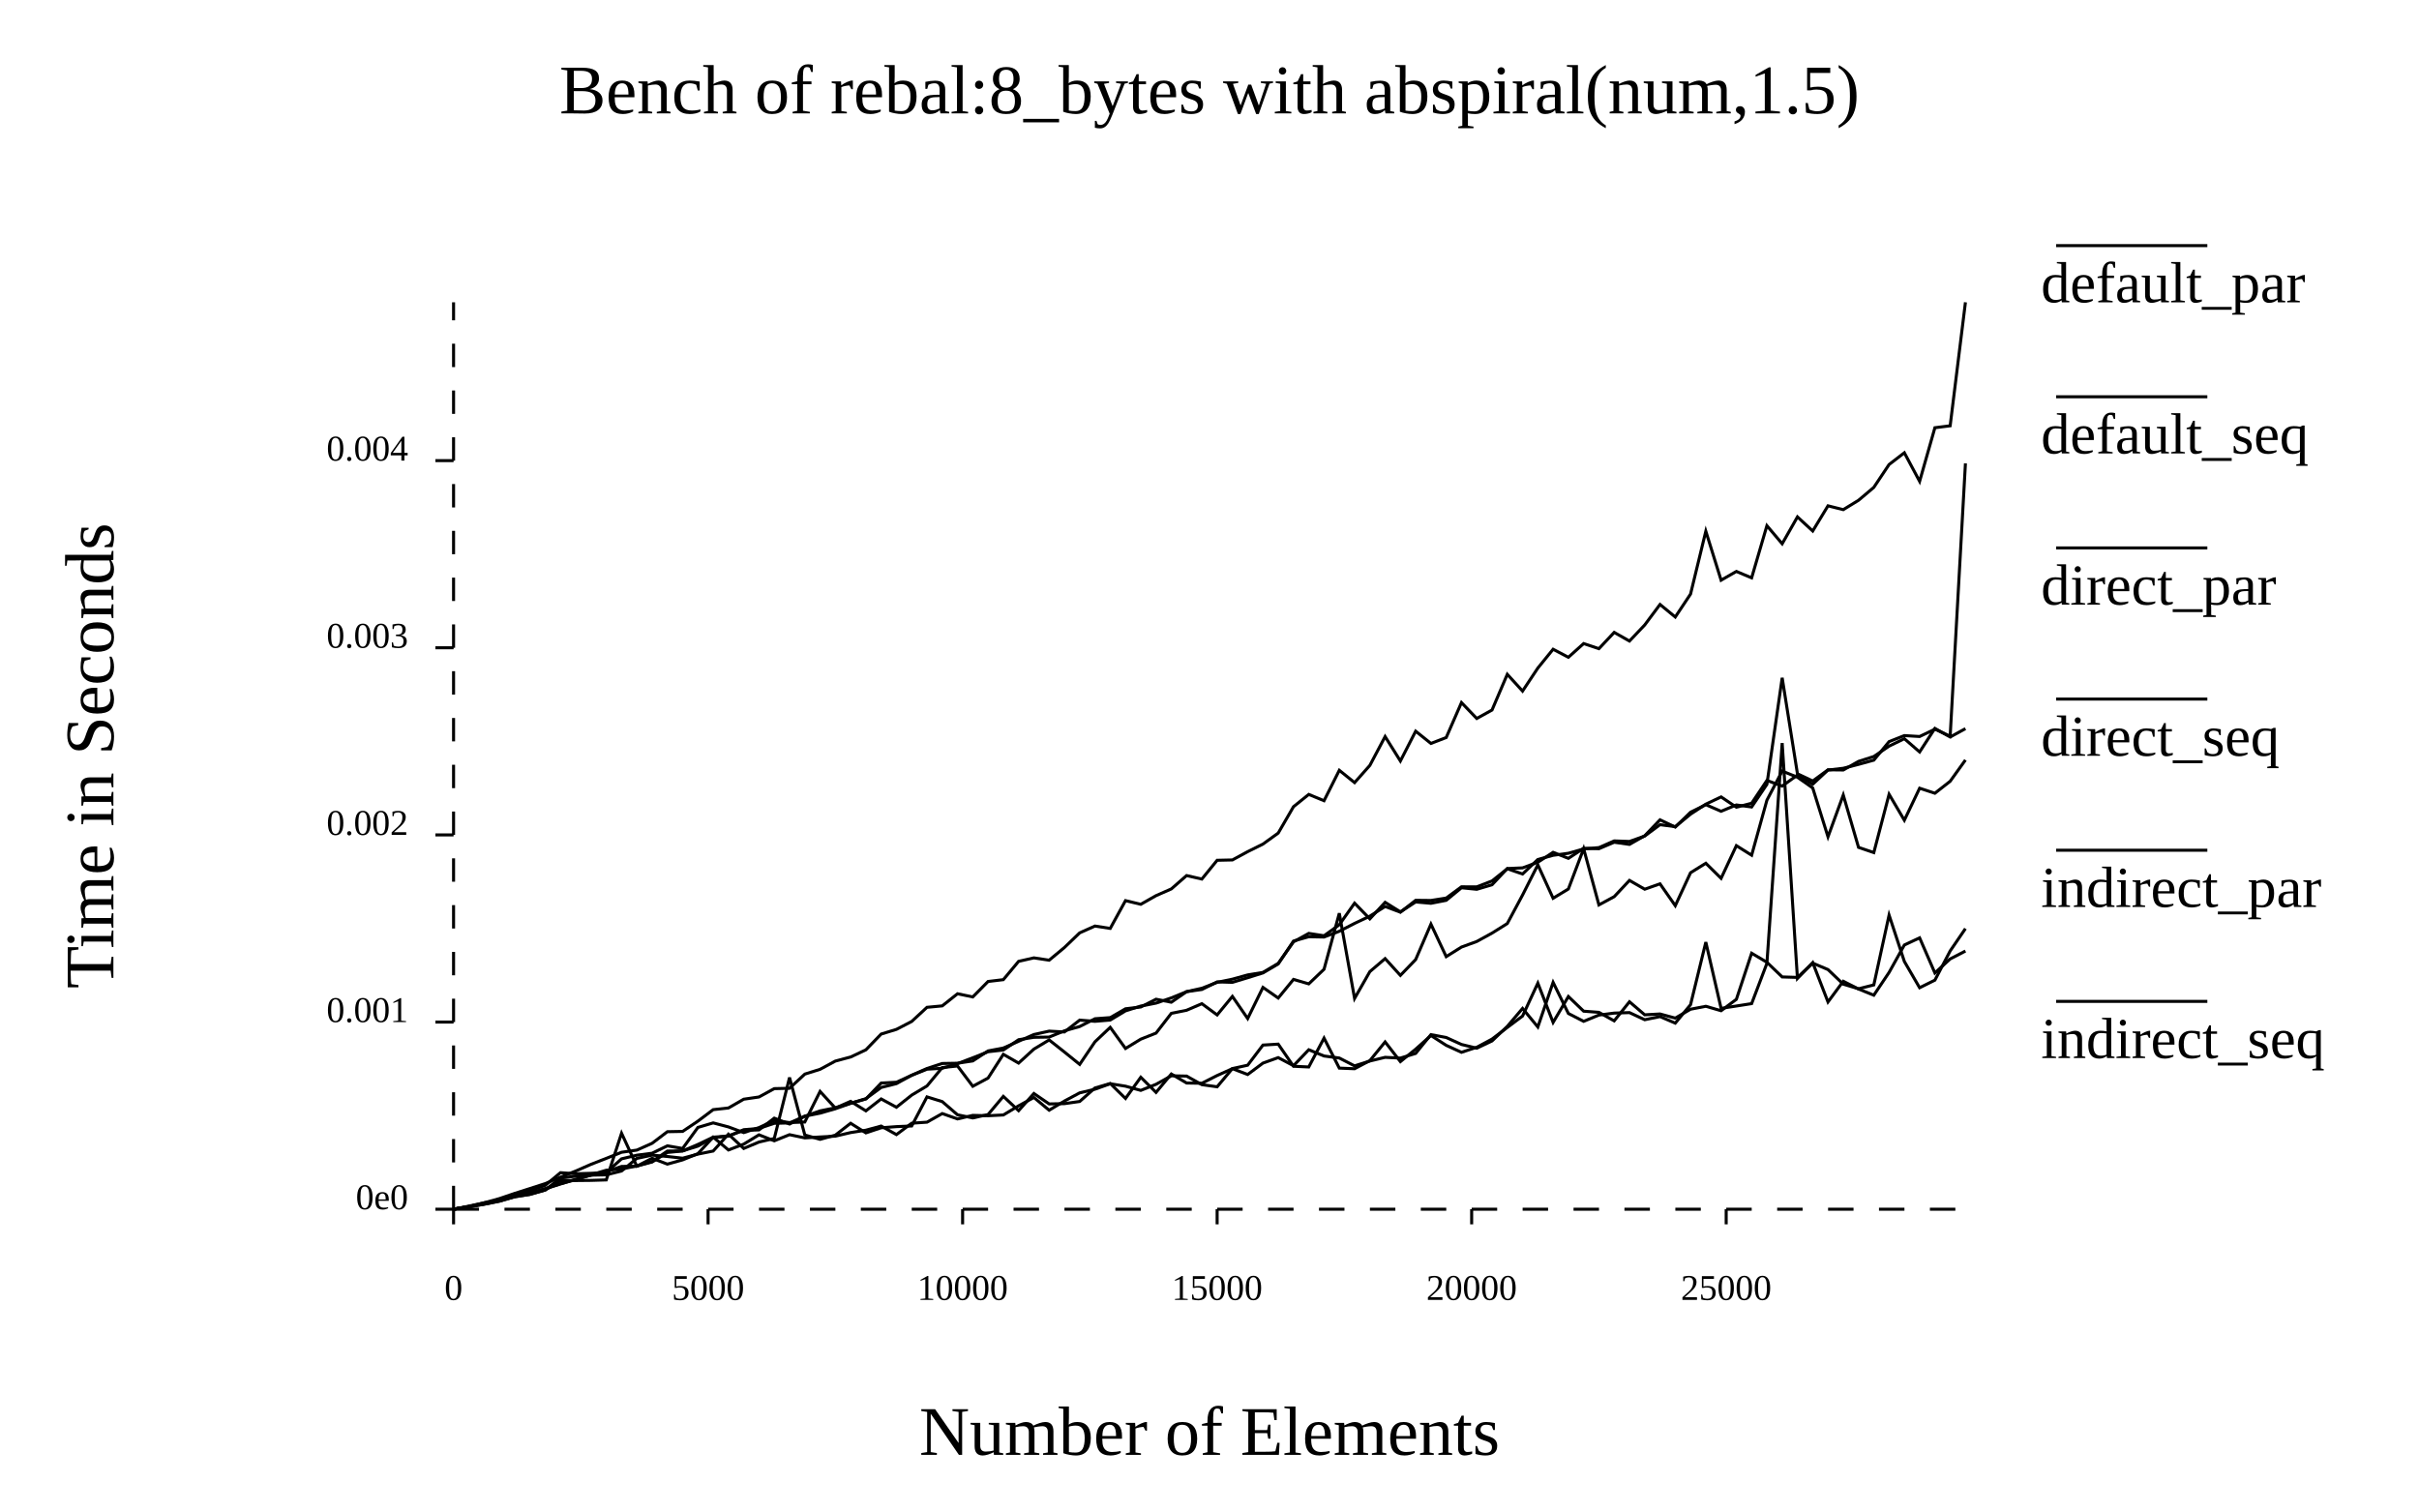
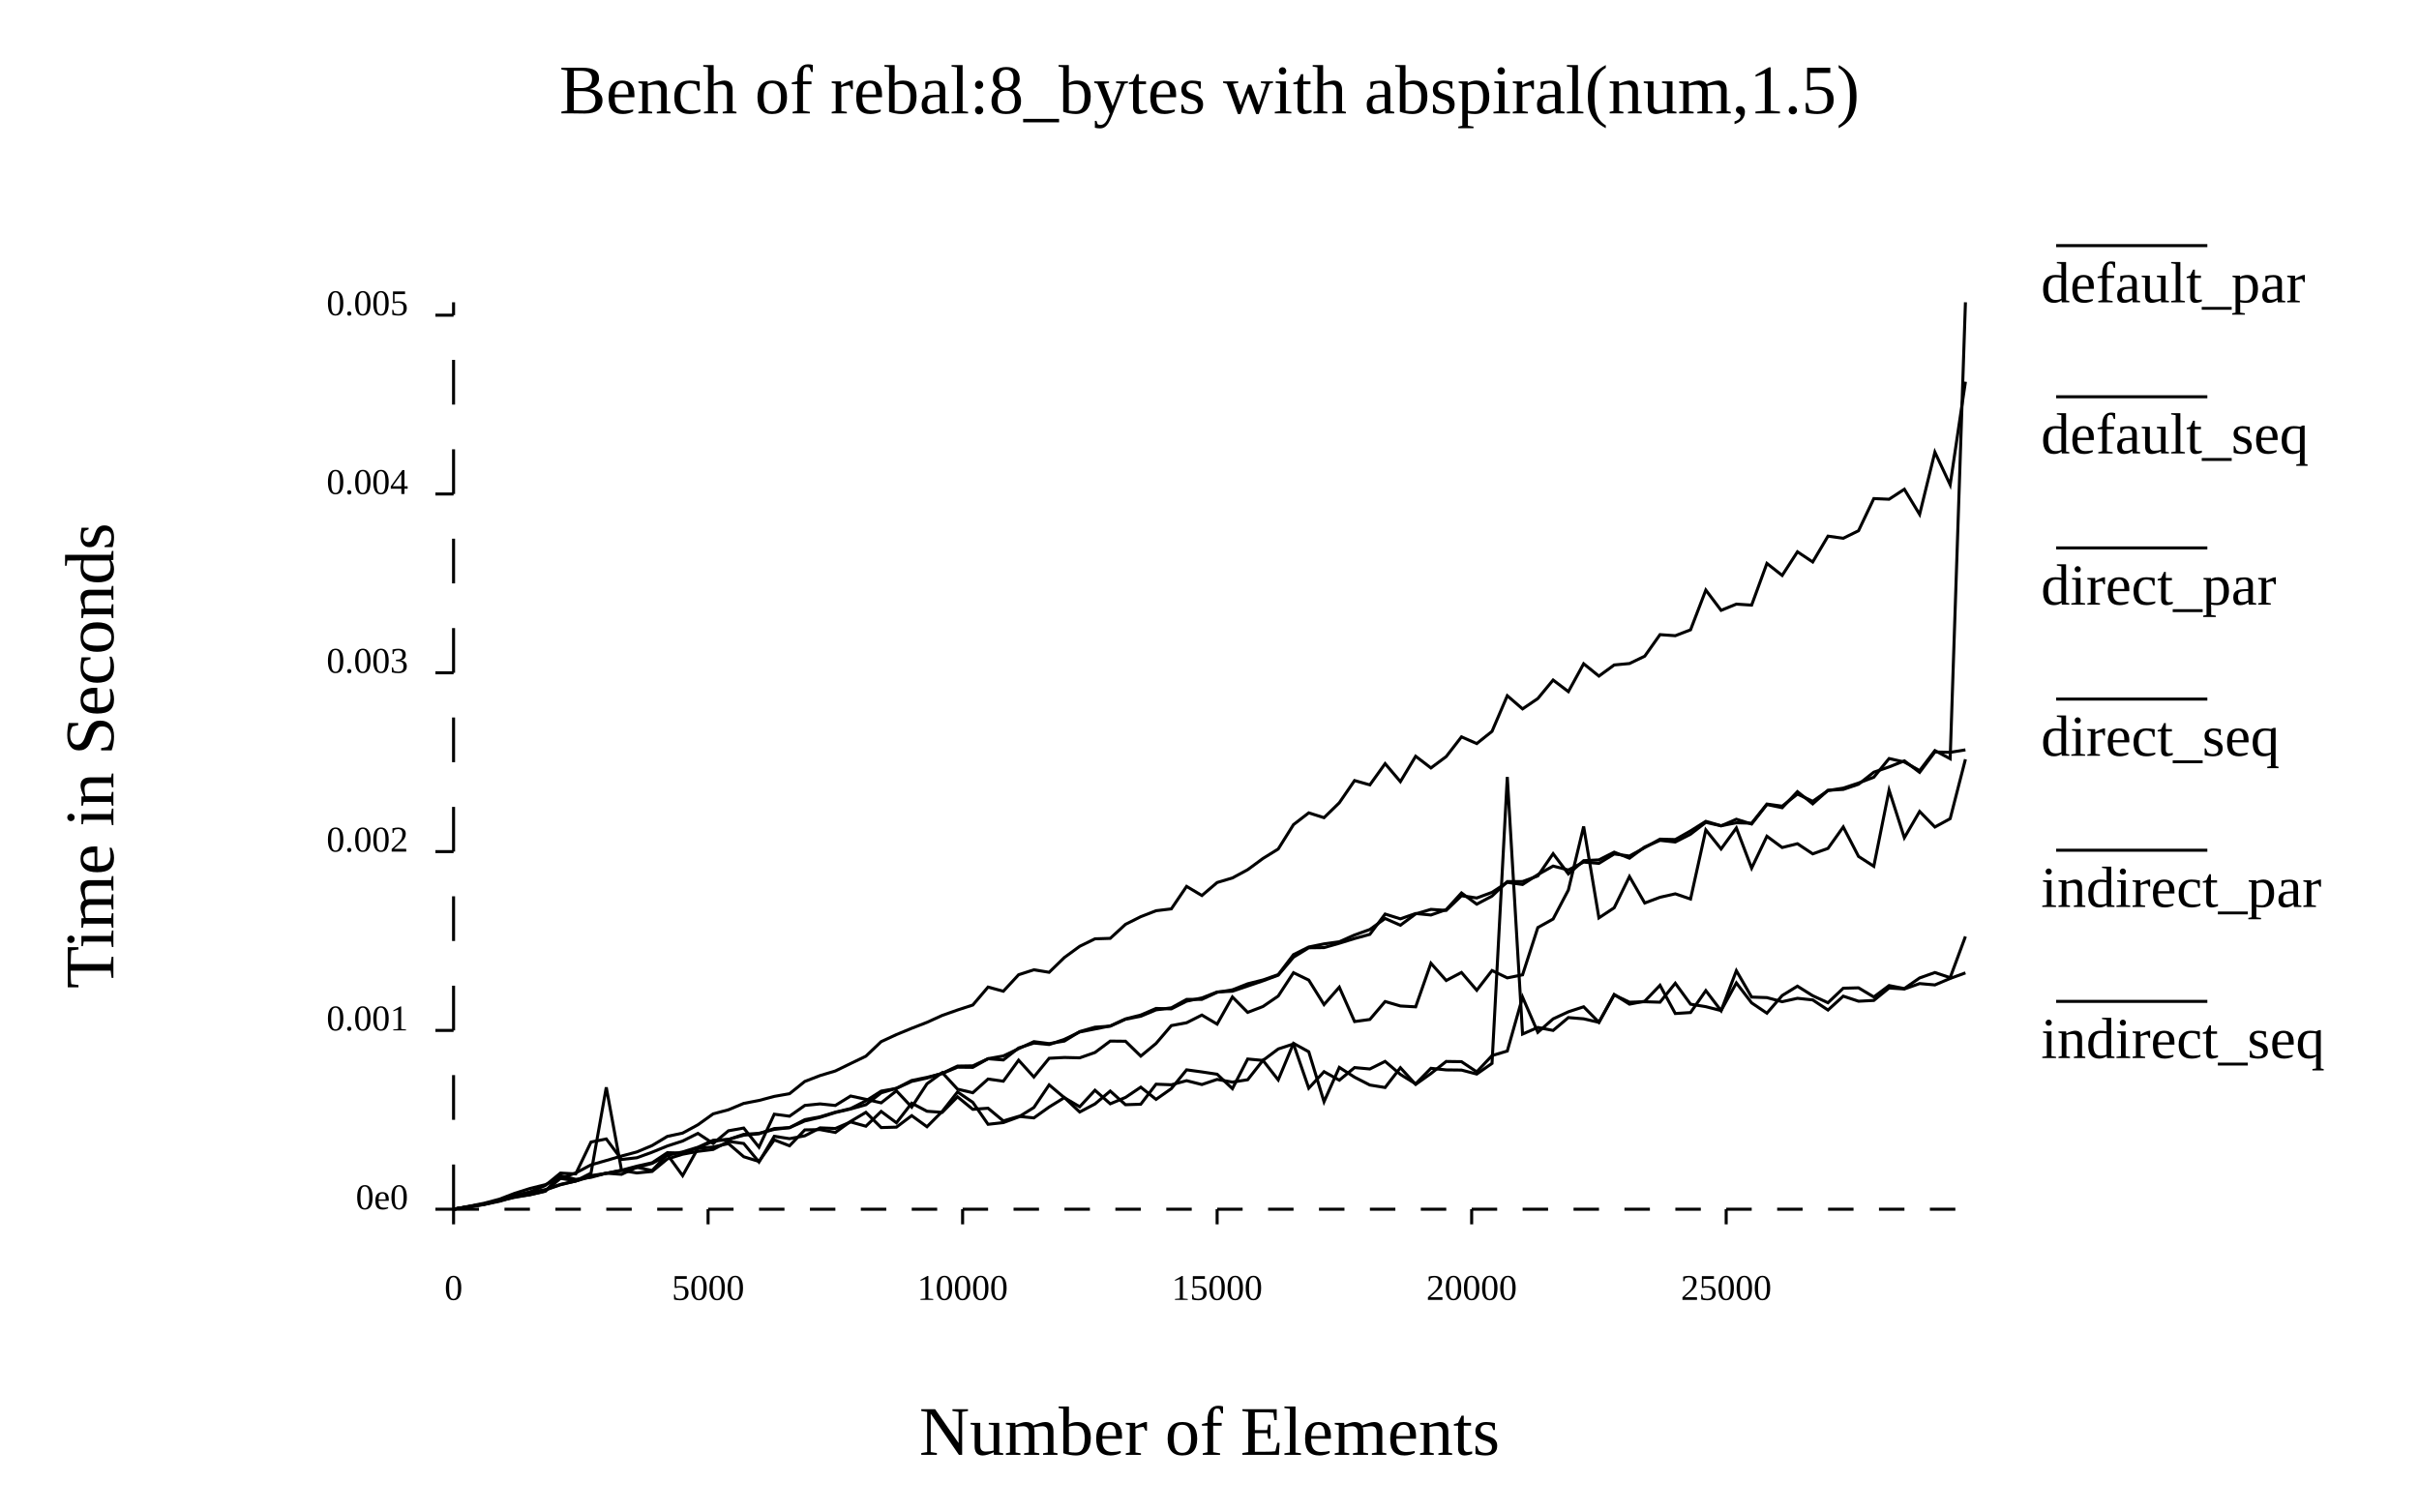
- <svg xmlns="http://www.w3.org/2000/svg" width="800" class="poloto_background poloto" height="500" viewBox="0 0 800 500">
-   <text class="poloto_text" alignment-baseline="middle" text-anchor="start" font-size="large" x="675" y="100">default_par</text>
-   <line class="poloto0stroke poloto0legend" stroke="black" x1="680" x2="730" y1="81.25" y2="81.25" />
-   <path class="poloto0stroke" fill="none" stroke="black" d=" M 650 314.595 L 644.949 317.21 L 639.899 321.848 L 634.848 310.234 L 629.798 312.599 L 624.747 321.675 L 619.697 329.207 L 614.646 327.16 L 609.596 324.594 L 604.545 331.442 L 599.495 318.423 L 594.444 323.657 L 589.394 245.787 L 584.343 318.684 L 579.293 331.989 L 574.242 332.783 L 569.192 333.559 L 564.141 311.649 L 559.091 332.341 L 554.04 338.447 L 548.99 336.286 L 543.939 337.318 L 538.889 334.964 L 533.838 335.126 L 528.788 335.777 L 523.737 337.852 L 518.687 335.251 L 513.636 324.96 L 508.586 339.718 L 503.535 333.58 L 498.485 339.518 L 493.434 344.342 L 488.384 346.735 L 483.333 345.502 L 478.283 343.195 L 473.232 342.248 L 468.182 348.465 L 463.131 350.008 L 458.081 349.758 L 453.03 350.978 L 447.98 352.582 L 442.929 349.985 L 437.879 349.317 L 432.828 347.247 L 427.778 352.528 L 422.727 349.85 L 417.677 351.668 L 412.626 355.439 L 407.576 353.509 L 402.525 355.775 L 397.475 358.336 L 392.424 358.252 L 387.374 355.271 L 382.323 361.36 L 377.273 356.348 L 372.222 363.365 L 367.172 358.419 L 362.121 359.894 L 357.071 364.362 L 352.02 365.08 L 346.97 365.173 L 341.919 361.72 L 336.869 367.407 L 331.818 362.668 L 326.768 368.681 L 321.717 369.811 L 316.667 368.77 L 311.616 364.405 L 306.566 362.841 L 301.515 372.467 L 296.465 372.683 L 291.414 373.06 L 286.364 374.751 L 281.313 371.571 L 276.263 375.499 L 271.212 376.891 L 266.162 375.447 L 261.111 356.429 L 256.061 376.601 L 251.01 377.783 L 245.96 379.904 L 240.909 375.176 L 235.859 380.755 L 230.808 381.771 L 225.758 383.127 L 220.707 382.561 L 215.657 382.113 L 210.606 383.196 L 205.556 387.361 L 200.505 388.63 L 195.455 388.732 L 190.404 389.071 L 185.354 389.705 L 180.303 393.629 L 175.253 395.079 L 170.202 395.869 L 165.152 397.338 L 160.101 398.372 L 155.051 399.221 L 150 399.996" />
-   <text class="poloto_text" alignment-baseline="middle" text-anchor="start" font-size="large" x="675" y="150">default_seq</text>
-   <line class="poloto1stroke poloto1legend" stroke="black" x1="680" x2="730" y1="131.25" y2="131.25" />
-   <path class="poloto1stroke" fill="none" stroke="black" d=" M 650 241.033 L 644.949 243.796 L 639.899 240.953 L 634.848 248.744 L 629.798 244.357 L 624.747 246.817 L 619.697 250.248 L 614.646 251.857 L 609.596 254.709 L 604.545 254.651 L 599.495 258.355 L 594.444 255.954 L 589.394 224.212 L 584.343 259.459 L 579.293 266.946 L 574.242 266.271 L 569.192 268.369 L 564.141 266.186 L 559.091 268.681 L 554.04 273.587 L 548.99 271.194 L 543.939 276.458 L 538.889 279.322 L 533.838 278.611 L 528.788 280.751 L 523.737 280.616 L 518.687 283.94 L 513.636 281.941 L 508.586 285.222 L 503.535 287.086 L 498.485 287.309 L 493.434 292.677 L 488.384 294.172 L 483.333 293.67 L 478.283 297.821 L 473.232 298.804 L 468.182 298.36 L 463.131 301.645 L 458.081 298.484 L 453.03 303.958 L 447.98 298.759 L 442.929 305.898 L 437.879 309.54 L 432.828 308.758 L 427.778 311.564 L 422.727 318.674 L 417.677 321.662 L 412.626 322.496 L 407.576 323.902 L 402.525 324.953 L 397.475 326.903 L 392.424 328.034 L 387.374 330.094 L 382.323 331.819 L 377.273 332.794 L 372.222 334.384 L 367.172 337.422 L 362.121 337.845 L 357.071 337.449 L 352.02 341.364 L 346.97 341.09 L 341.919 342.214 L 336.869 344.443 L 331.818 346.677 L 326.768 347.636 L 321.717 350.947 L 316.667 351.708 L 311.616 351.792 L 306.566 353.448 L 301.515 355.675 L 296.465 358.46 L 291.414 359.724 L 286.364 363.444 L 281.313 364.933 L 276.263 366.442 L 271.212 367.477 L 266.162 369.234 L 261.111 371.457 L 256.061 371.586 L 251.01 373.268 L 245.96 373.696 L 240.909 375.815 L 235.859 376.339 L 230.808 379.132 L 225.758 380.704 L 220.707 380.763 L 215.657 384.228 L 210.606 385.741 L 205.556 385.854 L 200.505 387.571 L 195.455 388.754 L 190.404 390.079 L 185.354 391.662 L 180.303 393.263 L 175.253 394.575 L 170.202 395.714 L 165.152 397.072 L 160.101 398.218 L 155.051 399.151 L 150 399.995" />
-   <text class="poloto_text" alignment-baseline="middle" text-anchor="start" font-size="large" x="675" y="200">direct_par</text>
-   <line class="poloto2stroke poloto2legend" stroke="black" x1="680" x2="730" y1="181.25" y2="181.25" />
-   <path class="poloto2stroke" fill="none" stroke="black" d=" M 650 307.177 L 644.949 314.563 L 639.899 324.228 L 634.848 326.737 L 629.798 318.042 L 624.747 302.698 L 619.697 325.805 L 614.646 327.08 L 609.596 325.558 L 604.545 320.725 L 599.495 318.599 L 594.444 323.319 L 589.394 323.164 L 584.343 318.308 L 579.293 315.321 L 574.242 330.574 L 569.192 334.344 L 564.141 332.873 L 559.091 333.844 L 554.04 336.786 L 548.99 335.416 L 543.939 335.693 L 538.889 331.376 L 533.838 337.696 L 528.788 334.875 L 523.737 334.493 L 518.687 329.643 L 513.636 338.209 L 508.586 325.213 L 503.535 336.098 L 498.485 339.878 L 493.434 343.724 L 488.384 346.434 L 483.333 348.099 L 478.283 345.79 L 473.232 342.534 L 468.182 347.057 L 463.131 351.179 L 458.081 344.658 L 453.03 350.854 L 447.98 353.53 L 442.929 353.326 L 437.879 343.397 L 432.828 352.948 L 427.778 352.713 L 422.727 345.39 L 417.677 345.705 L 412.626 352.36 L 407.576 353.475 L 402.525 359.505 L 397.475 358.799 L 392.424 355.963 L 387.374 355.866 L 382.323 358.678 L 377.273 360.695 L 372.222 359.304 L 367.172 358.498 L 362.121 360.303 L 357.071 361.51 L 352.02 364.219 L 346.97 367.253 L 341.919 363.041 L 336.869 365.8 L 331.818 368.825 L 326.768 369.078 L 321.717 368.956 L 316.667 370.131 L 311.616 368.361 L 306.566 371.207 L 301.515 371.549 L 296.465 375.321 L 291.414 372.487 L 286.364 373.865 L 281.313 374.652 L 276.263 375.834 L 271.212 376.103 L 266.162 376.411 L 261.111 375.347 L 256.061 377.373 L 251.01 375.391 L 245.96 378.472 L 240.909 380.402 L 235.859 376.156 L 230.808 381.629 L 225.758 383.684 L 220.707 385.086 L 215.657 383.156 L 210.606 385.761 L 205.556 374.861 L 200.505 390.31 L 195.455 390.463 L 190.404 390.515 L 185.354 390.552 L 180.303 393.673 L 175.253 395.107 L 170.202 395.894 L 165.152 397.338 L 160.101 398.323 L 155.051 399.213 L 150 399.993" />
-   <text class="poloto_text" alignment-baseline="middle" text-anchor="start" font-size="large" x="675" y="250">direct_seq</text>
-   <line class="poloto3stroke poloto3legend" stroke="black" x1="680" x2="730" y1="231.25" y2="231.25" />
-   <path class="poloto3stroke" fill="none" stroke="black" d=" M 650 153.284 L 644.949 243.54 L 639.899 241.214 L 634.848 243.629 L 629.798 243.325 L 624.747 245.323 L 619.697 251.453 L 614.646 252.848 L 609.596 254.134 L 604.545 254.721 L 599.495 259.414 L 594.444 256.389 L 589.394 260.031 L 584.343 258.162 L 579.293 265.706 L 574.242 267.02 L 569.192 263.613 L 564.141 266.011 L 559.091 269.321 L 554.04 273.461 L 548.99 272.799 L 543.939 276.554 L 538.889 278.349 L 533.838 278.166 L 528.788 280.378 L 523.737 280.82 L 518.687 282.251 L 513.636 282.922 L 508.586 284.312 L 503.535 289.114 L 498.485 287.379 L 493.434 291.41 L 488.384 293.363 L 483.333 293.35 L 478.283 297.073 L 473.232 297.868 L 468.182 297.815 L 463.131 301.75 L 458.081 299.857 L 453.03 303.059 L 447.98 305.454 L 442.929 308.059 L 437.879 309.962 L 432.828 309.866 L 427.778 311.296 L 422.727 318.864 L 417.677 321.839 L 412.626 323.425 L 407.576 324.954 L 402.525 324.803 L 397.475 327.313 L 392.424 328.035 L 387.374 331.529 L 382.323 330.538 L 377.273 333.104 L 372.222 333.698 L 367.172 336.623 L 362.121 336.993 L 357.071 339.569 L 352.02 340.993 L 346.97 343.056 L 341.919 343.136 L 336.869 343.931 L 331.818 347.34 L 326.768 347.908 L 321.717 349.909 L 316.667 351.829 L 311.616 353.377 L 306.566 353.685 L 301.515 355.7 L 296.465 357.99 L 291.414 358.271 L 286.364 363.528 L 281.313 364.986 L 276.263 366.774 L 271.212 368.225 L 266.162 369.233 L 261.111 371.823 L 256.061 369.878 L 251.01 373.764 L 245.96 373.941 L 240.909 375.759 L 235.859 376.166 L 230.808 378.576 L 225.758 380.734 L 220.707 381.228 L 215.657 384.382 L 210.606 385.684 L 205.556 386.711 L 200.505 387.103 L 195.455 388.622 L 190.404 390.256 L 185.354 391.546 L 180.303 393.206 L 175.253 394.607 L 170.202 395.752 L 165.152 397.088 L 160.101 397.875 L 155.051 399.145 L 150 399.986" />
-   <text class="poloto_text" alignment-baseline="middle" text-anchor="start" font-size="large" x="675" y="300">indirect_par</text>
-   <line class="poloto4stroke poloto4legend" stroke="black" x1="680" x2="730" y1="281.25" y2="281.25" />
-   <path class="poloto4stroke" fill="none" stroke="black" d=" M 650 251.403 L 644.949 258.44 L 639.899 262.399 L 634.848 260.735 L 629.798 271.325 L 624.747 262.743 L 619.697 282.027 L 614.646 280.305 L 609.596 262.988 L 604.545 276.809 L 599.495 260.651 L 594.444 257.102 L 589.394 255.072 L 584.343 264.707 L 579.293 282.9 L 574.242 279.738 L 569.192 290.543 L 564.141 285.559 L 559.091 288.695 L 554.04 299.594 L 548.99 292.366 L 543.939 294.144 L 538.889 291.231 L 533.838 296.614 L 528.788 299.336 L 523.737 280.738 L 518.687 294.073 L 513.636 297.137 L 508.586 286.082 L 503.535 296.07 L 498.485 305.505 L 493.434 308.669 L 488.384 311.438 L 483.333 313.283 L 478.283 316.447 L 473.232 305.695 L 468.182 317.414 L 463.131 322.65 L 458.081 317.099 L 453.03 321.411 L 447.98 330.276 L 442.929 302.093 L 437.879 320.629 L 432.828 325.455 L 427.778 323.98 L 422.727 330.141 L 417.677 326.626 L 412.626 336.923 L 407.576 329.604 L 402.525 335.731 L 397.475 332.012 L 392.424 334.189 L 387.374 335.207 L 382.323 341.744 L 377.273 343.746 L 372.222 346.831 L 367.172 339.843 L 362.121 344.624 L 357.071 352.094 L 352.02 347.997 L 346.97 344.009 L 341.919 347.047 L 336.869 351.666 L 331.818 348.764 L 326.768 356.616 L 321.717 359.334 L 316.667 352.626 L 311.616 353.142 L 306.566 359.23 L 301.515 362.255 L 296.465 366.269 L 291.414 363.523 L 286.364 367.461 L 281.313 364.317 L 276.263 366.557 L 271.212 361.038 L 266.162 371.158 L 261.111 371.345 L 256.061 370.661 L 251.01 373.001 L 245.96 374.66 L 240.909 372.779 L 235.859 371.445 L 230.808 372.949 L 225.758 379.903 L 220.707 379.039 L 215.657 381.477 L 210.606 382.134 L 205.556 383.336 L 200.505 387.854 L 195.455 388.124 L 190.404 388.273 L 185.354 387.915 L 180.303 392.122 L 175.253 393.892 L 170.202 395.004 L 165.152 396.85 L 160.101 398.102 L 155.051 399.109 L 150 399.994" />
-   <text class="poloto_text" alignment-baseline="middle" text-anchor="start" font-size="large" x="675" y="350">indirect_seq</text>
-   <line class="poloto5stroke poloto5legend" stroke="black" x1="680" x2="730" y1="331.25" y2="331.25" />
-   <path class="poloto5stroke" fill="none" stroke="black" d=" M 650 100 L 644.949 140.849 L 639.899 141.489 L 634.848 159.227 L 629.798 149.772 L 624.747 153.659 L 619.697 161.221 L 614.646 165.49 L 609.596 168.59 L 604.545 167.322 L 599.495 175.655 L 594.444 170.986 L 589.394 179.873 L 584.343 173.89 L 579.293 191.147 L 574.242 189.03 L 569.192 191.923 L 564.141 175.716 L 559.091 196.513 L 554.04 204.103 L 548.99 199.951 L 543.939 206.726 L 538.889 212.055 L 533.838 209.193 L 528.788 214.573 L 523.737 212.884 L 518.687 217.424 L 513.636 214.765 L 508.586 220.991 L 503.535 228.601 L 498.485 223.056 L 493.434 234.873 L 488.384 237.672 L 483.333 232.411 L 478.283 243.973 L 473.232 245.922 L 468.182 241.871 L 463.131 251.735 L 458.081 243.649 L 453.03 253.192 L 447.98 258.886 L 442.929 254.807 L 437.879 264.872 L 432.828 262.786 L 427.778 266.856 L 422.727 275.571 L 417.677 279.218 L 412.626 281.717 L 407.576 284.463 L 402.525 284.578 L 397.475 290.787 L 392.424 289.629 L 387.374 294.051 L 382.323 296.275 L 377.273 299.138 L 372.222 297.923 L 367.172 307.115 L 362.121 306.332 L 357.071 308.581 L 352.02 313.433 L 346.97 317.626 L 341.919 316.859 L 336.869 318.011 L 331.818 324.065 L 326.768 324.668 L 321.717 329.78 L 316.667 328.727 L 311.616 332.737 L 306.566 333.212 L 301.515 337.891 L 296.465 340.507 L 291.414 342.058 L 286.364 347.278 L 281.313 349.647 L 276.263 350.997 L 271.212 353.722 L 266.162 355.307 L 261.111 359.997 L 256.061 360.112 L 251.01 362.874 L 245.96 363.611 L 240.909 366.513 L 235.859 367.065 L 230.808 370.866 L 225.758 374.262 L 220.707 374.359 L 215.657 378.195 L 210.606 380.447 L 205.556 381.159 L 200.505 383.179 L 195.455 385.153 L 190.404 387.364 L 185.354 389.405 L 180.303 391.535 L 175.253 393.165 L 170.202 394.775 L 165.152 396.487 L 160.101 397.889 L 155.051 398.976 L 150 399.994" />
-   <text class="poloto_text" alignment-baseline="start" text-anchor="middle" font-size="x-large" x="400" y="37.5">Bench of rebal:8_bytes with abspiral(num,1.5)</text>
-   <text class="poloto_text" alignment-baseline="start" text-anchor="middle" font-size="x-large" x="400" y="481.25">Number of Elements</text>
-   <text class="poloto_text" alignment-baseline="start" text-anchor="middle" font-size="x-large" transform="rotate(-90,37.5,250)" x="37.5" y="250">Time in Seconds</text>
+ <svg xmlns="http://www.w3.org/2000/svg" class="poloto" width="800" height="500" viewBox="0 0 800 500">
+   <text class="poloto_text poloto_legend_text" alignment-baseline="middle" text-anchor="start" font-size="large" x="675" y="100">default_par</text>
+   <line class="poloto_line poloto_legend_icon poloto0stroke poloto0legend" stroke="black" x1="680" x2="730" y1="81.25" y2="81.25" />
+   <path class="poloto_line poloto0stroke" fill="none" stroke="black" d=" M 650 321.821 L 644.949 323.662 L 639.899 325.806 L 634.848 325.361 L 629.798 327.145 L 624.747 326.828 L 619.697 330.94 L 614.646 331.197 L 609.596 329.521 L 604.545 334.117 L 599.495 330.767 L 594.444 330.232 L 589.394 331.356 L 584.343 330.001 L 579.293 329.829 L 574.242 321.108 L 569.192 334.334 L 564.141 327.691 L 559.091 334.942 L 554.04 335.265 L 548.99 325.93 L 543.939 331.192 L 538.889 332.172 L 533.838 328.969 L 528.788 338.167 L 523.737 333.039 L 518.687 334.697 L 513.636 337.041 L 508.586 341.485 L 503.535 329.844 L 498.485 347.676 L 493.434 349.186 L 488.384 354.563 L 483.333 351.193 L 478.283 351.121 L 473.232 355.12 L 468.182 358.712 L 463.131 353.193 L 458.081 359.739 L 453.03 358.921 L 447.98 356.33 L 442.929 353.083 L 437.879 364.449 L 432.828 347.918 L 427.778 345.138 L 422.727 357.223 L 417.677 350.76 L 412.626 357.169 L 407.576 357.951 L 402.525 357.063 L 397.475 358.755 L 392.424 357.479 L 387.374 358.835 L 382.323 358.643 L 377.273 365.268 L 372.222 365.434 L 367.172 360.915 L 362.121 365.179 L 357.071 367.846 L 352.02 363.077 L 346.97 366.195 L 341.919 369.792 L 336.869 369.286 L 331.818 370.792 L 326.768 366.592 L 321.717 366.961 L 316.667 362.817 L 311.616 367.96 L 306.566 367.594 L 301.515 364.916 L 296.465 371.407 L 291.414 367.653 L 286.364 372.548 L 281.313 371.131 L 276.263 373.3 L 271.212 373.09 L 266.162 375.717 L 261.111 376.666 L 256.061 375.881 L 251.01 384.375 L 245.96 378.259 L 240.909 377.567 L 235.859 380.233 L 230.808 380.858 L 225.758 381.814 L 220.707 383.367 L 215.657 387.514 L 210.606 388.001 L 205.556 387.171 L 200.505 359.678 L 195.455 388.066 L 190.404 390.633 L 185.354 389.787 L 180.303 394.06 L 175.253 395.243 L 170.202 395.906 L 165.152 397.386 L 160.101 398.41 L 155.051 399.227 L 150 399.996" />
+   <text class="poloto_text poloto_legend_text" alignment-baseline="middle" text-anchor="start" font-size="large" x="675" y="150">default_seq</text>
+   <line class="poloto_line poloto_legend_icon poloto1stroke poloto1legend" stroke="black" x1="680" x2="730" y1="131.25" y2="131.25" />
+   <path class="poloto_line poloto1stroke" fill="none" stroke="black" d=" M 650 248.05 L 644.949 248.87 L 639.899 248.746 L 634.848 255.492 L 629.798 251.684 L 624.747 253.696 L 619.697 255.43 L 614.646 259.421 L 609.596 261.132 L 604.545 261.43 L 599.495 265.916 L 594.444 261.874 L 589.394 267.197 L 584.343 266.128 L 579.293 272.579 L 574.242 270.996 L 569.192 273.194 L 564.141 272.03 L 559.091 275.944 L 554.04 278.53 L 548.99 277.989 L 543.939 280.165 L 538.889 283.892 L 533.838 281.886 L 528.788 284.445 L 523.737 284.705 L 518.687 289.089 L 513.636 282.391 L 508.586 289.751 L 503.535 291.603 L 498.485 291.622 L 493.434 296.423 L 488.384 299.097 L 483.333 295.376 L 478.283 300.9 L 473.232 302.678 L 468.182 302.184 L 463.131 303.947 L 458.081 302.362 L 453.03 309.082 L 447.98 310.461 L 442.929 312.021 L 437.879 313.46 L 432.828 313.525 L 427.778 316.635 L 422.727 322.588 L 417.677 324.46 L 412.626 326.174 L 407.576 327.891 L 402.525 328.141 L 397.475 330.103 L 392.424 331.183 L 387.374 333.734 L 382.323 333.587 L 377.273 335.766 L 372.222 337.042 L 367.172 339.375 L 362.121 340.383 L 357.071 341.374 L 352.02 343.795 L 346.97 345.522 L 341.919 345.039 L 336.869 346.672 L 331.818 350.628 L 326.768 350.222 L 321.717 352.576 L 316.667 352.654 L 311.616 355.018 L 306.566 356.614 L 301.515 357.722 L 296.465 360.034 L 291.414 360.936 L 286.364 364.144 L 281.313 366.701 L 276.263 367.9 L 271.212 369.43 L 266.162 370.374 L 261.111 373.014 L 256.061 373.597 L 251.01 374.877 L 245.96 375.227 L 240.909 376.946 L 235.859 377.481 L 230.808 379.704 L 225.758 381.417 L 220.707 381.3 L 215.657 384.637 L 210.606 385.76 L 205.556 387.111 L 200.505 388.148 L 195.455 388.879 L 190.404 390.666 L 185.354 391.916 L 180.303 393.668 L 175.253 394.75 L 170.202 395.741 L 165.152 397.169 L 160.101 398.235 L 155.051 399.172 L 150 399.996" />
+   <text class="poloto_text poloto_legend_text" alignment-baseline="middle" text-anchor="start" font-size="large" x="675" y="200">direct_par</text>
+   <line class="poloto_line poloto_legend_icon poloto2stroke poloto2legend" stroke="black" x1="680" x2="730" y1="181.25" y2="181.25" />
+   <path class="poloto_line poloto2stroke" fill="none" stroke="black" d=" M 650 309.779 L 644.949 323.402 L 639.899 321.707 L 634.848 323.494 L 629.798 327.008 L 624.747 326.013 L 619.697 329.792 L 614.646 326.768 L 609.596 326.896 L 604.545 331.701 L 599.495 329.382 L 594.444 326.215 L 589.394 329.31 L 584.343 335.158 L 579.293 331.748 L 574.242 325.147 L 569.192 334.297 L 564.141 333.001 L 559.091 332.18 L 554.04 325.248 L 548.99 331.52 L 543.939 331.375 L 538.889 331.52 L 533.838 329.106 L 528.788 338.187 L 523.737 337.02 L 518.687 336.609 L 513.636 340.86 L 508.586 339.875 L 503.535 342.056 L 498.485 257.001 L 493.434 351.761 L 488.384 355.29 L 483.333 353.974 L 478.283 353.916 L 473.232 353.39 L 468.182 358.523 L 463.131 355.413 L 458.081 351.1 L 453.03 353.609 L 447.98 353.15 L 442.929 357.326 L 437.879 354.501 L 432.828 359.973 L 427.778 345.336 L 422.727 346.992 L 417.677 350.78 L 412.626 350.313 L 407.576 360.12 L 402.525 355.347 L 397.475 354.582 L 392.424 353.895 L 387.374 360.116 L 382.323 363.669 L 377.273 359.626 L 372.222 363.021 L 367.172 365.129 L 362.121 360.644 L 357.071 366.109 L 352.02 363.125 L 346.97 358.867 L 341.919 366.354 L 336.869 369.493 L 331.818 371.347 L 326.768 371.913 L 321.717 364.645 L 316.667 361.214 L 311.616 367.64 L 306.566 372.719 L 301.515 369.045 L 296.465 372.854 L 291.414 372.993 L 286.364 367.956 L 281.313 370.951 L 276.263 374.61 L 271.212 373.666 L 266.162 373.767 L 261.111 379.023 L 256.061 377.076 L 251.01 384.202 L 245.96 382.643 L 240.909 378.293 L 235.859 379.42 L 230.808 379.871 L 225.758 388.9 L 220.707 381.928 L 215.657 387.207 L 210.606 386.124 L 205.556 388.459 L 200.505 388.086 L 195.455 389.459 L 190.404 390.119 L 185.354 388.907 L 180.303 394.012 L 175.253 395.159 L 170.202 396.078 L 165.152 397.125 L 160.101 398.461 L 155.051 399.235 L 150 399.994" />
+   <text class="poloto_text poloto_legend_text" alignment-baseline="middle" text-anchor="start" font-size="large" x="675" y="250">direct_seq</text>
+   <line class="poloto_line poloto_legend_icon poloto3stroke poloto3legend" stroke="black" x1="680" x2="730" y1="231.25" y2="231.25" />
+   <path class="poloto_line poloto3stroke" fill="none" stroke="black" d=" M 650 100 L 644.949 250.983 L 639.899 248.29 L 634.848 254.916 L 629.798 252.068 L 624.747 250.915 L 619.697 257.103 L 614.646 259.02 L 609.596 260.699 L 604.545 261.505 L 599.495 265.075 L 594.444 262.675 L 589.394 266.68 L 584.343 265.975 L 579.293 272.315 L 574.242 272.172 L 569.192 273.145 L 564.141 271.688 L 559.091 274.86 L 554.04 277.712 L 548.99 277.586 L 543.939 280.385 L 538.889 283.166 L 533.838 282.481 L 528.788 285.598 L 523.737 285.17 L 518.687 287.789 L 513.636 286.487 L 508.586 289.314 L 503.535 292.586 L 498.485 291.88 L 493.434 295.184 L 488.384 297.046 L 483.333 296.31 L 478.283 301.151 L 473.232 300.817 L 468.182 302.316 L 463.131 306.065 L 458.081 303.83 L 453.03 307.47 L 447.98 309.285 L 442.929 311.526 L 437.879 312.234 L 432.828 313.26 L 427.778 315.787 L 422.727 322.394 L 417.677 324.164 L 412.626 325.434 L 407.576 327.429 L 402.525 328.247 L 397.475 330.584 L 392.424 330.598 L 387.374 333.376 L 382.323 334.061 L 377.273 336.167 L 372.222 337.16 L 367.172 339.444 L 362.121 339.786 L 357.071 341.24 L 352.02 344.378 L 346.97 345.217 L 341.919 344.569 L 336.869 346.896 L 331.818 349.3 L 326.768 350.205 L 321.717 353.075 L 316.667 353.021 L 311.616 355.114 L 306.566 356.38 L 301.515 357.412 L 296.465 359.999 L 291.414 361.503 L 286.364 365.436 L 281.313 366.852 L 276.263 368.025 L 271.212 369.625 L 266.162 370.8 L 261.111 373.025 L 256.061 373.313 L 251.01 375.068 L 245.96 375.511 L 240.909 376.909 L 235.859 377.191 L 230.808 379.498 L 225.758 381.049 L 220.707 382.186 L 215.657 384.84 L 210.606 386.227 L 205.556 387.156 L 200.505 388.095 L 195.455 389.214 L 190.404 390.684 L 185.354 391.788 L 180.303 393.538 L 175.253 394.434 L 170.202 395.801 L 165.152 397.234 L 160.101 398.296 L 155.051 399.15 L 150 399.983" />
+   <text class="poloto_text poloto_legend_text" alignment-baseline="middle" text-anchor="start" font-size="large" x="675" y="300">indirect_par</text>
+   <line class="poloto_line poloto_legend_icon poloto4stroke poloto4legend" stroke="black" x1="680" x2="730" y1="281.25" y2="281.25" />
+   <path class="poloto_line poloto4stroke" fill="none" stroke="black" d=" M 650 251.16 L 644.949 270.812 L 639.899 273.572 L 634.848 268.428 L 629.798 277.112 L 624.747 261.365 L 619.697 286.562 L 614.646 283.301 L 609.596 273.552 L 604.545 280.644 L 599.495 282.451 L 594.444 279.094 L 589.394 280.351 L 584.343 276.623 L 579.293 287.171 L 574.242 273.882 L 569.192 280.83 L 564.141 274.529 L 559.091 297.392 L 554.04 295.671 L 548.99 296.817 L 543.939 298.71 L 538.889 289.958 L 533.838 300.289 L 528.788 303.628 L 523.737 273.391 L 518.687 294.401 L 513.636 304.011 L 508.586 306.826 L 503.535 322.465 L 498.485 323.478 L 493.434 321.046 L 488.384 327.573 L 483.333 321.682 L 478.283 324.342 L 473.232 318.639 L 468.182 333.055 L 463.131 332.774 L 458.081 331.3 L 453.03 337.23 L 447.98 337.925 L 442.929 326.554 L 437.879 332.311 L 432.828 324.207 L 427.778 321.765 L 422.727 329.493 L 417.677 332.95 L 412.626 334.891 L 407.576 329.792 L 402.525 338.767 L 397.475 335.774 L 392.424 338.317 L 387.374 339.259 L 382.323 345.166 L 377.273 349.356 L 372.222 344.438 L 367.172 344.388 L 362.121 348.159 L 357.071 349.927 L 352.02 349.809 L 346.97 350.069 L 341.919 356.266 L 336.869 350.703 L 331.818 357.657 L 326.768 356.94 L 321.717 361.47 L 316.667 360.286 L 311.616 354.813 L 306.566 358.511 L 301.515 366.223 L 296.465 360.842 L 291.414 364.813 L 286.364 363.649 L 281.313 362.554 L 276.263 365.681 L 271.212 365.162 L 266.162 365.672 L 261.111 369.231 L 256.061 368.571 L 251.01 379.484 L 245.96 373.15 L 240.909 374.058 L 235.859 378.263 L 230.808 374.917 L 225.758 377.449 L 220.707 379.081 L 215.657 381.145 L 210.606 382.984 L 205.556 383.546 L 200.505 376.752 L 195.455 377.785 L 190.404 388.316 L 185.354 388.048 L 180.303 392.177 L 175.253 394.259 L 170.202 395.434 L 165.152 397.075 L 160.101 398.249 L 155.051 399.147 L 150 399.995" />
+   <text class="poloto_text poloto_legend_text" alignment-baseline="middle" text-anchor="start" font-size="large" x="675" y="350">indirect_seq</text>
+   <line class="poloto_line poloto_legend_icon poloto5stroke poloto5legend" stroke="black" x1="680" x2="730" y1="331.25" y2="331.25" />
+   <path class="poloto_line poloto5stroke" fill="none" stroke="black" d=" M 650 126.273 L 644.949 160.366 L 639.899 149.58 L 634.848 170.162 L 629.798 161.839 L 624.747 165.141 L 619.697 164.926 L 614.646 175.563 L 609.596 178.054 L 604.545 177.352 L 599.495 185.895 L 594.444 182.531 L 589.394 190.35 L 584.343 186.369 L 579.293 200.171 L 574.242 199.838 L 569.192 201.895 L 564.141 195.192 L 559.091 208.341 L 554.04 210.289 L 548.99 209.931 L 543.939 217.061 L 538.889 219.492 L 533.838 219.963 L 528.788 223.647 L 523.737 219.562 L 518.687 228.783 L 513.636 224.95 L 508.586 231.068 L 503.535 234.499 L 498.485 230.136 L 493.434 241.927 L 488.384 245.97 L 483.333 243.747 L 478.283 250.271 L 473.232 254.034 L 468.182 250.156 L 463.131 258.563 L 458.081 252.606 L 453.03 259.636 L 447.98 258.199 L 442.929 265.55 L 437.879 270.484 L 432.828 268.889 L 427.778 272.778 L 422.727 280.846 L 417.677 283.975 L 412.626 287.69 L 407.576 290.419 L 402.525 291.931 L 397.475 296.235 L 392.424 293.211 L 387.374 300.654 L 382.323 301.262 L 377.273 303.228 L 372.222 305.761 L 367.172 310.401 L 362.121 310.557 L 357.071 313.032 L 352.02 316.723 L 346.97 321.629 L 341.919 320.803 L 336.869 322.439 L 331.818 327.894 L 326.768 326.518 L 321.717 332.456 L 316.667 334.106 L 311.616 335.889 L 306.566 338.188 L 301.515 340.149 L 296.465 342.231 L 291.414 344.571 L 286.364 349.382 L 281.313 351.809 L 276.263 354.269 L 271.212 355.789 L 266.162 357.732 L 261.111 361.788 L 256.061 362.682 L 251.01 364.025 L 245.96 364.998 L 240.909 367.108 L 235.859 368.455 L 230.808 372.071 L 225.758 374.817 L 220.707 375.909 L 215.657 378.94 L 210.606 381.056 L 205.556 382.405 L 200.505 383.888 L 195.455 385.328 L 190.404 388.004 L 185.354 389.771 L 180.303 391.899 L 175.253 393.151 L 170.202 394.748 L 165.152 396.682 L 160.101 398.023 L 155.051 399.029 L 150 399.994" />
+   <text class="poloto_labels poloto_text poloto_title" alignment-baseline="start" text-anchor="middle" font-size="x-large" x="400" y="37.5">Bench of rebal:8_bytes with abspiral(num,1.5)</text>
+   <text class="poloto_labels poloto_text poloto_xname" alignment-baseline="start" text-anchor="middle" font-size="x-large" x="400" y="481.25">Number of Elements</text>
+   <text class="poloto_labels poloto_text poloto_yname" alignment-baseline="start" text-anchor="middle" font-size="x-large" transform="rotate(-90,37.5,250)" x="37.5" y="250">Time in Seconds</text>
  <line class="poloto_axis_lines" stroke="black" x1="150" x2="150" y1="400" y2="405" />
-   <text class="poloto_text" alignment-baseline="start" text-anchor="middle" x="150" y="430"> 0</text>
+   <text class="poloto_tick_labels poloto_text" alignment-baseline="start" text-anchor="middle" x="150" y="430"> 0</text>
  <line class="poloto_axis_lines" stroke="black" x1="234.175" x2="234.175" y1="400" y2="405" />
-   <text class="poloto_text" alignment-baseline="start" text-anchor="middle" x="234.175" y="430"> 5000</text>
+   <text class="poloto_tick_labels poloto_text" alignment-baseline="start" text-anchor="middle" x="234.175" y="430"> 5000</text>
  <line class="poloto_axis_lines" stroke="black" x1="318.35" x2="318.35" y1="400" y2="405" />
-   <text class="poloto_text" alignment-baseline="start" text-anchor="middle" x="318.35" y="430"> 10000</text>
+   <text class="poloto_tick_labels poloto_text" alignment-baseline="start" text-anchor="middle" x="318.35" y="430"> 10000</text>
  <line class="poloto_axis_lines" stroke="black" x1="402.525" x2="402.525" y1="400" y2="405" />
-   <text class="poloto_text" alignment-baseline="start" text-anchor="middle" x="402.525" y="430"> 15000</text>
+   <text class="poloto_tick_labels poloto_text" alignment-baseline="start" text-anchor="middle" x="402.525" y="430"> 15000</text>
  <line class="poloto_axis_lines" stroke="black" x1="486.7" x2="486.7" y1="400" y2="405" />
-   <text class="poloto_text" alignment-baseline="start" text-anchor="middle" x="486.7" y="430"> 20000</text>
+   <text class="poloto_tick_labels poloto_text" alignment-baseline="start" text-anchor="middle" x="486.7" y="430"> 20000</text>
  <line class="poloto_axis_lines" stroke="black" x1="570.875" x2="570.875" y1="400" y2="405" />
-   <text class="poloto_text" alignment-baseline="start" text-anchor="middle" x="570.875" y="430"> 25000</text>
+   <text class="poloto_tick_labels poloto_text" alignment-baseline="start" text-anchor="middle" x="570.875" y="430"> 25000</text>
  <line class="poloto_axis_lines" stroke="black" x1="150" x2="144" y1="400" y2="400" />
-   <text class="poloto_text" alignment-baseline="middle" text-anchor="end" x="135" y="400"> 0e0</text>
-   <line class="poloto_axis_lines" stroke="black" x1="150" x2="144" y1="338.092" y2="338.092" />
-   <text class="poloto_text" alignment-baseline="middle" text-anchor="end" x="135" y="338.092"> 0.001</text>
-   <line class="poloto_axis_lines" stroke="black" x1="150" x2="144" y1="276.184" y2="276.184" />
-   <text class="poloto_text" alignment-baseline="middle" text-anchor="end" x="135" y="276.184"> 0.002</text>
-   <line class="poloto_axis_lines" stroke="black" x1="150" x2="144" y1="214.276" y2="214.276" />
-   <text class="poloto_text" alignment-baseline="middle" text-anchor="end" x="135" y="214.276"> 0.003</text>
-   <line class="poloto_axis_lines" stroke="black" x1="150" x2="144" y1="152.369" y2="152.369" />
-   <text class="poloto_text" alignment-baseline="middle" text-anchor="end" x="135" y="152.369"> 0.004</text>
+   <text class="poloto_tick_labels poloto_text" alignment-baseline="middle" text-anchor="end" x="135" y="400"> 0e0</text>
+   <line class="poloto_axis_lines" stroke="black" x1="150" x2="144" y1="340.853" y2="340.853" />
+   <text class="poloto_tick_labels poloto_text" alignment-baseline="middle" text-anchor="end" x="135" y="340.853"> 0.001</text>
+   <line class="poloto_axis_lines" stroke="black" x1="150" x2="144" y1="281.705" y2="281.705" />
+   <text class="poloto_tick_labels poloto_text" alignment-baseline="middle" text-anchor="end" x="135" y="281.705"> 0.002</text>
+   <line class="poloto_axis_lines" stroke="black" x1="150" x2="144" y1="222.558" y2="222.558" />
+   <text class="poloto_tick_labels poloto_text" alignment-baseline="middle" text-anchor="end" x="135" y="222.558"> 0.003</text>
+   <line class="poloto_axis_lines" stroke="black" x1="150" x2="144" y1="163.41" y2="163.41" />
+   <text class="poloto_tick_labels poloto_text" alignment-baseline="middle" text-anchor="end" x="135" y="163.41"> 0.004</text>
+   <line class="poloto_axis_lines" stroke="black" x1="150" x2="144" y1="104.263" y2="104.263" />
+   <text class="poloto_tick_labels poloto_text" alignment-baseline="middle" text-anchor="end" x="135" y="104.263"> 0.005</text>
  <path stroke="black" fill="none" class="poloto_axis_lines" style="stroke-dasharray:8.418;stroke-dashoffset:-0;" d=" M 150 400 L 650 400" />
-   <path stroke="black" fill="none" class="poloto_axis_lines" style="stroke-dasharray:7.738;stroke-dashoffset:-0;" d=" M 150 400 L 150 100" />
+   <path stroke="black" fill="none" class="poloto_axis_lines" style="stroke-dasharray:14.787;stroke-dashoffset:-0;" d=" M 150 400 L 150 100" />
</svg>
